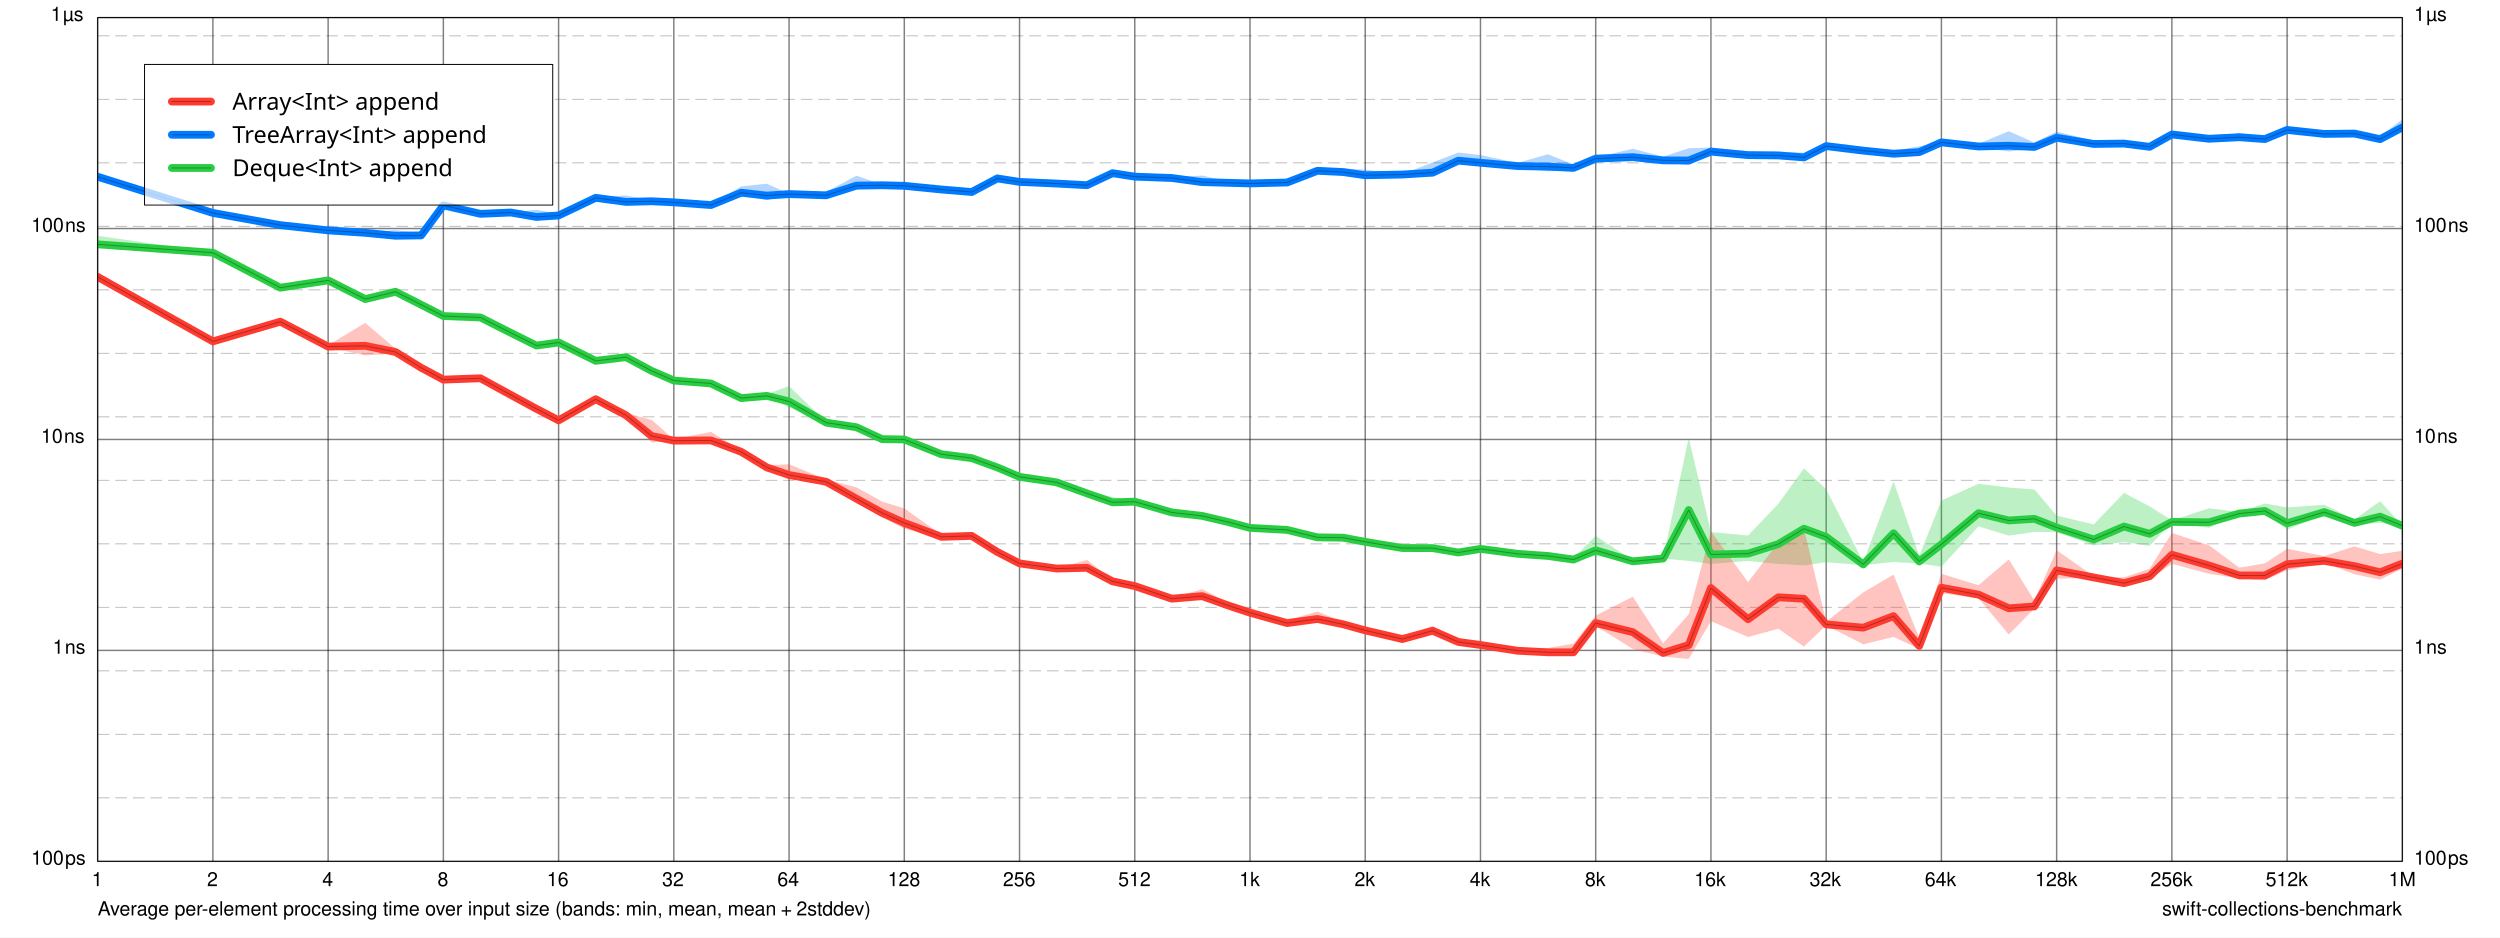
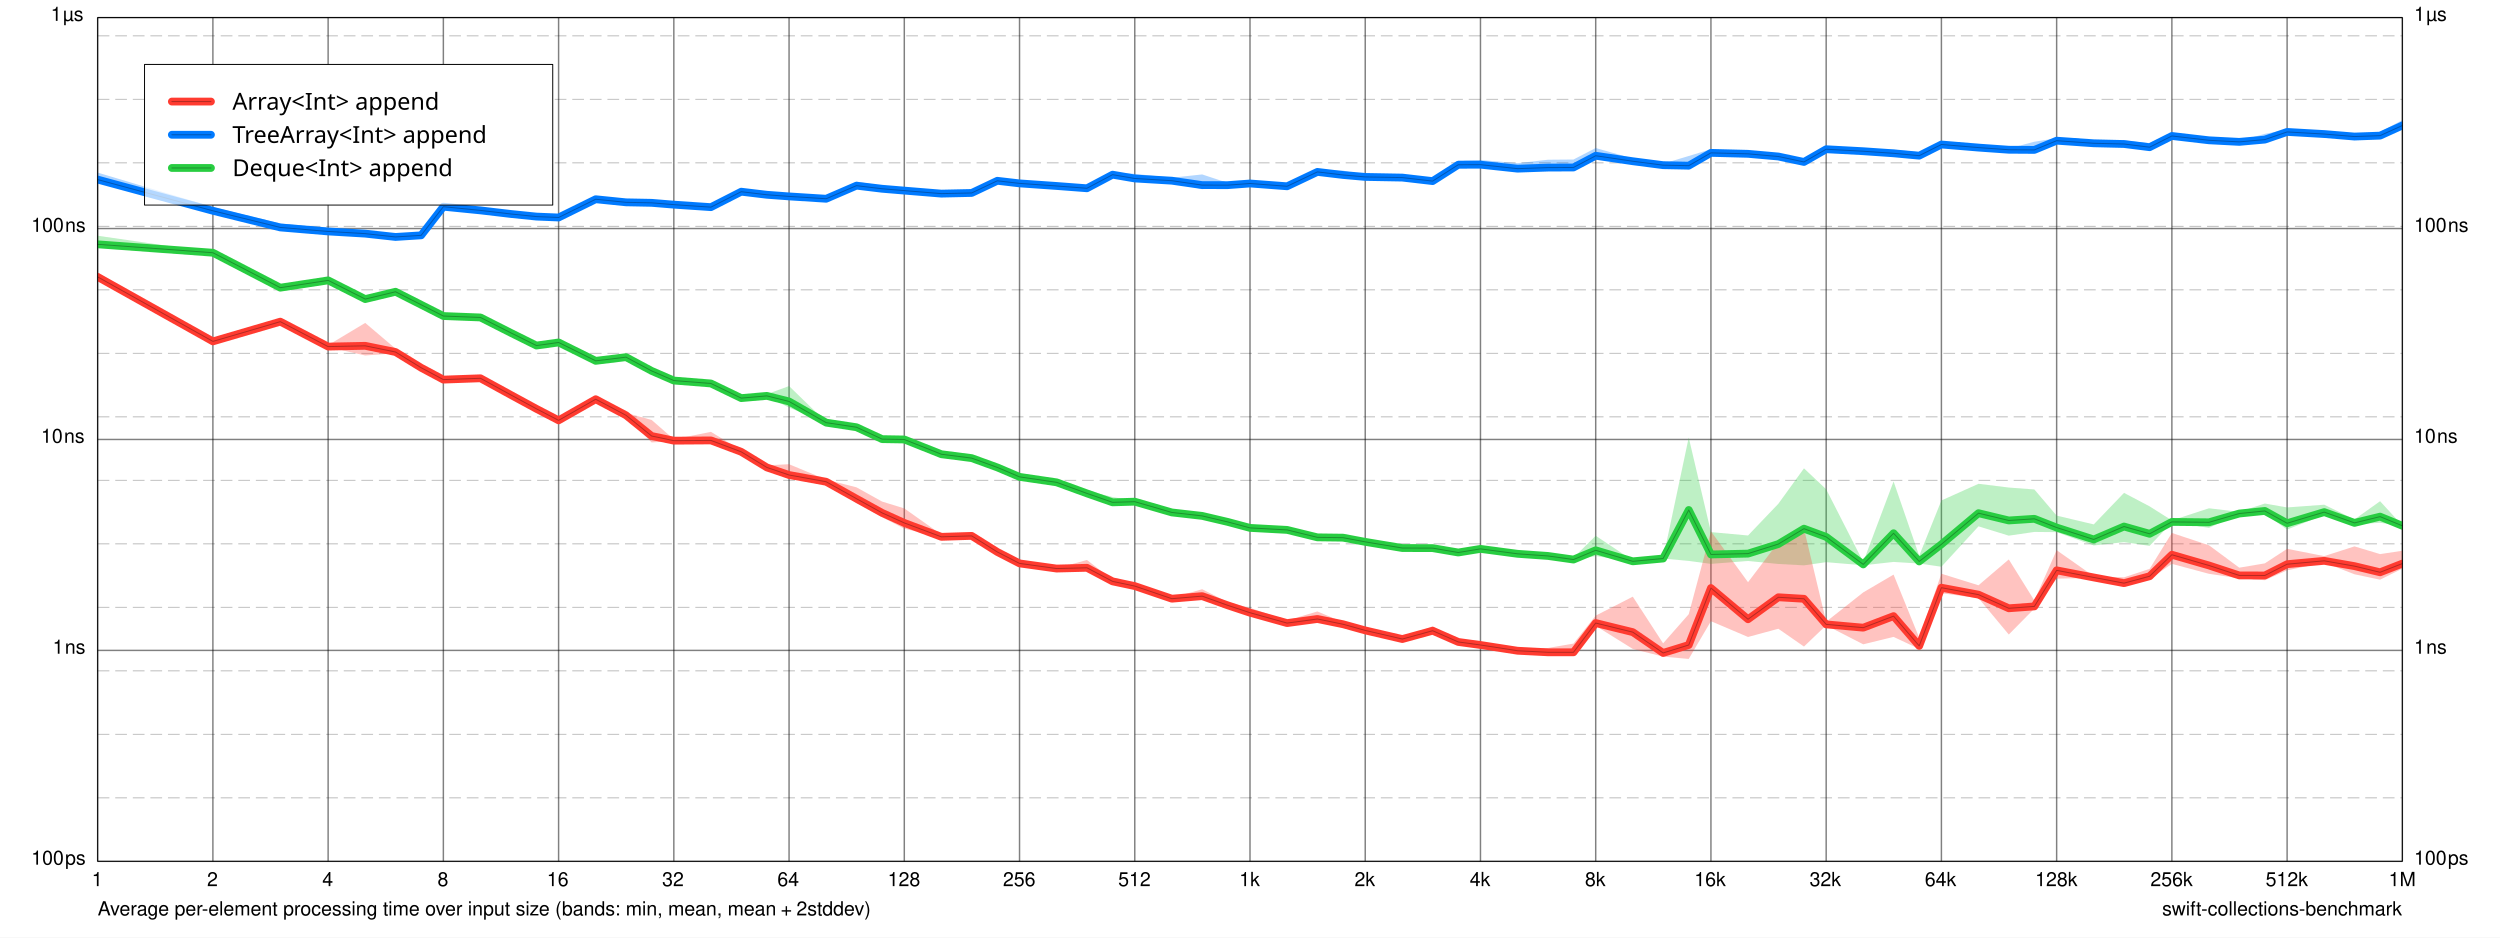
<svg xmlns="http://www.w3.org/2000/svg" xmlns:xlink="http://www.w3.org/1999/xlink" width="1280.0px" height="480.0px" viewBox="0.0 0.0 1280.0 480.0" version="1.1">
  <path d="M 0 0 L 0 480 L 1280 480 L 1280 0 z" fill="#FFFFFF" fill-opacity="1.0" stroke="none" />
  <text x="50" y="468.7" font-family="Helvetica" font-size="10" font-weight="normal" font-style="normal" fill="#000000" fill-opacity="1">Average per-element processing time over input size (bands: min, mean, mean + 2stddev)</text>
  <a xlink:href="https://github.com/apple/swift-collections-benchmark">
    <text x="1107" y="468.7" font-family="Helvetica" font-size="10" font-weight="normal" font-style="normal" fill="#000000" fill-opacity="1">swift-collections-benchmark</text>
  </a>
  <path d="M 50 9 L 50 441" fill="none" stroke-width="0.75" stroke="#000000" stroke-opacity="0.498" stroke-linecap="butt" stroke-linejoin="round" />
  <text x="47" y="453.7" font-family="Helvetica" font-size="10" font-weight="normal" font-style="normal" fill="#000000" fill-opacity="1">1</text>
  <path d="M 109 9 L 109 441" fill="none" stroke-width="0.75" stroke="#000000" stroke-opacity="0.498" stroke-linecap="butt" stroke-linejoin="round" />
  <text x="106" y="453.7" font-family="Helvetica" font-size="10" font-weight="normal" font-style="normal" fill="#000000" fill-opacity="1">2</text>
  <path d="M 168 9 L 168 441" fill="none" stroke-width="0.75" stroke="#000000" stroke-opacity="0.498" stroke-linecap="butt" stroke-linejoin="round" />
  <text x="165" y="453.7" font-family="Helvetica" font-size="10" font-weight="normal" font-style="normal" fill="#000000" fill-opacity="1">4</text>
  <path d="M 227 9 L 227 441" fill="none" stroke-width="0.75" stroke="#000000" stroke-opacity="0.498" stroke-linecap="butt" stroke-linejoin="round" />
  <text x="224" y="453.7" font-family="Helvetica" font-size="10" font-weight="normal" font-style="normal" fill="#000000" fill-opacity="1">8</text>
  <path d="M 286 9 L 286 441" fill="none" stroke-width="0.75" stroke="#000000" stroke-opacity="0.498" stroke-linecap="butt" stroke-linejoin="round" />
  <text x="280" y="453.7" font-family="Helvetica" font-size="10" font-weight="normal" font-style="normal" fill="#000000" fill-opacity="1">16</text>
  <path d="M 345 9 L 345 441" fill="none" stroke-width="0.75" stroke="#000000" stroke-opacity="0.498" stroke-linecap="butt" stroke-linejoin="round" />
  <text x="339" y="453.7" font-family="Helvetica" font-size="10" font-weight="normal" font-style="normal" fill="#000000" fill-opacity="1">32</text>
  <path d="M 404 9 L 404 441" fill="none" stroke-width="0.75" stroke="#000000" stroke-opacity="0.498" stroke-linecap="butt" stroke-linejoin="round" />
  <text x="398" y="453.7" font-family="Helvetica" font-size="10" font-weight="normal" font-style="normal" fill="#000000" fill-opacity="1">64</text>
  <path d="M 463 9 L 463 441" fill="none" stroke-width="0.75" stroke="#000000" stroke-opacity="0.498" stroke-linecap="butt" stroke-linejoin="round" />
  <text x="454.5" y="453.7" font-family="Helvetica" font-size="10" font-weight="normal" font-style="normal" fill="#000000" fill-opacity="1">128</text>
  <path d="M 522 9 L 522 441" fill="none" stroke-width="0.75" stroke="#000000" stroke-opacity="0.498" stroke-linecap="butt" stroke-linejoin="round" />
  <text x="513.5" y="453.7" font-family="Helvetica" font-size="10" font-weight="normal" font-style="normal" fill="#000000" fill-opacity="1">256</text>
  <path d="M 581 9 L 581 441" fill="none" stroke-width="0.75" stroke="#000000" stroke-opacity="0.498" stroke-linecap="butt" stroke-linejoin="round" />
  <text x="572.5" y="453.7" font-family="Helvetica" font-size="10" font-weight="normal" font-style="normal" fill="#000000" fill-opacity="1">512</text>
  <path d="M 640 9 L 640 441" fill="none" stroke-width="0.75" stroke="#000000" stroke-opacity="0.498" stroke-linecap="butt" stroke-linejoin="round" />
  <text x="634.5" y="453.7" font-family="Helvetica" font-size="10" font-weight="normal" font-style="normal" fill="#000000" fill-opacity="1">1k</text>
  <path d="M 699 9 L 699 441" fill="none" stroke-width="0.75" stroke="#000000" stroke-opacity="0.498" stroke-linecap="butt" stroke-linejoin="round" />
  <text x="693.5" y="453.7" font-family="Helvetica" font-size="10" font-weight="normal" font-style="normal" fill="#000000" fill-opacity="1">2k</text>
  <path d="M 758 9 L 758 441" fill="none" stroke-width="0.75" stroke="#000000" stroke-opacity="0.498" stroke-linecap="butt" stroke-linejoin="round" />
  <text x="752.5" y="453.7" font-family="Helvetica" font-size="10" font-weight="normal" font-style="normal" fill="#000000" fill-opacity="1">4k</text>
  <path d="M 817 9 L 817 441" fill="none" stroke-width="0.75" stroke="#000000" stroke-opacity="0.498" stroke-linecap="butt" stroke-linejoin="round" />
  <text x="811.5" y="453.7" font-family="Helvetica" font-size="10" font-weight="normal" font-style="normal" fill="#000000" fill-opacity="1">8k</text>
  <path d="M 876 9 L 876 441" fill="none" stroke-width="0.75" stroke="#000000" stroke-opacity="0.498" stroke-linecap="butt" stroke-linejoin="round" />
  <text x="867.5" y="453.7" font-family="Helvetica" font-size="10" font-weight="normal" font-style="normal" fill="#000000" fill-opacity="1">16k</text>
  <path d="M 935 9 L 935 441" fill="none" stroke-width="0.75" stroke="#000000" stroke-opacity="0.498" stroke-linecap="butt" stroke-linejoin="round" />
  <text x="926.5" y="453.7" font-family="Helvetica" font-size="10" font-weight="normal" font-style="normal" fill="#000000" fill-opacity="1">32k</text>
  <path d="M 994 9 L 994 441" fill="none" stroke-width="0.75" stroke="#000000" stroke-opacity="0.498" stroke-linecap="butt" stroke-linejoin="round" />
  <text x="985.5" y="453.7" font-family="Helvetica" font-size="10" font-weight="normal" font-style="normal" fill="#000000" fill-opacity="1">64k</text>
  <path d="M 1053 9 L 1053 441" fill="none" stroke-width="0.75" stroke="#000000" stroke-opacity="0.498" stroke-linecap="butt" stroke-linejoin="round" />
  <text x="1042" y="453.7" font-family="Helvetica" font-size="10" font-weight="normal" font-style="normal" fill="#000000" fill-opacity="1">128k</text>
  <path d="M 1112 9 L 1112 441" fill="none" stroke-width="0.75" stroke="#000000" stroke-opacity="0.498" stroke-linecap="butt" stroke-linejoin="round" />
  <text x="1101" y="453.7" font-family="Helvetica" font-size="10" font-weight="normal" font-style="normal" fill="#000000" fill-opacity="1">256k</text>
  <path d="M 1171 9 L 1171 441" fill="none" stroke-width="0.75" stroke="#000000" stroke-opacity="0.498" stroke-linecap="butt" stroke-linejoin="round" />
  <text x="1160" y="453.7" font-family="Helvetica" font-size="10" font-weight="normal" font-style="normal" fill="#000000" fill-opacity="1">512k</text>
  <path d="M 1230 9 L 1230 441" fill="none" stroke-width="0.75" stroke="#000000" stroke-opacity="0.498" stroke-linecap="butt" stroke-linejoin="round" />
  <text x="1223" y="453.7" font-family="Helvetica" font-size="10" font-weight="normal" font-style="normal" fill="#000000" fill-opacity="1">1M</text>
  <path d="M 50 441 L 1230 441" fill="none" stroke-width="0.75" stroke="#000000" stroke-opacity="0.498" stroke-linecap="butt" stroke-linejoin="round" />
  <text x="16" y="442.7" font-family="Helvetica" font-size="10" font-weight="normal" font-style="normal" fill="#000000" fill-opacity="1">100 ps</text>
  <text x="1236" y="442.7" font-family="Helvetica" font-size="10" font-weight="normal" font-style="normal" fill="#000000" fill-opacity="1">100 ps</text>
  <path d="M 50 333 L 1230 333" fill="none" stroke-width="0.75" stroke="#000000" stroke-opacity="0.498" stroke-linecap="butt" stroke-linejoin="round" />
  <text x="27" y="334.7" font-family="Helvetica" font-size="10" font-weight="normal" font-style="normal" fill="#000000" fill-opacity="1">1 ns</text>
  <text x="1236" y="334.7" font-family="Helvetica" font-size="10" font-weight="normal" font-style="normal" fill="#000000" fill-opacity="1">1 ns</text>
  <path d="M 50 225 L 1230 225" fill="none" stroke-width="0.75" stroke="#000000" stroke-opacity="0.498" stroke-linecap="butt" stroke-linejoin="round" />
  <text x="21" y="226.7" font-family="Helvetica" font-size="10" font-weight="normal" font-style="normal" fill="#000000" fill-opacity="1">10 ns</text>
  <text x="1236" y="226.7" font-family="Helvetica" font-size="10" font-weight="normal" font-style="normal" fill="#000000" fill-opacity="1">10 ns</text>
  <path d="M 50 117 L 1230 117" fill="none" stroke-width="0.75" stroke="#000000" stroke-opacity="0.498" stroke-linecap="butt" stroke-linejoin="round" />
  <text x="16" y="118.7" font-family="Helvetica" font-size="10" font-weight="normal" font-style="normal" fill="#000000" fill-opacity="1">100 ns</text>
  <text x="1236" y="118.7" font-family="Helvetica" font-size="10" font-weight="normal" font-style="normal" fill="#000000" fill-opacity="1">100 ns</text>
  <path d="M 50 9 L 1230 9" fill="none" stroke-width="0.75" stroke="#000000" stroke-opacity="0.498" stroke-linecap="butt" stroke-linejoin="round" />
  <text x="26" y="10.7" font-family="Helvetica" font-size="10" font-weight="normal" font-style="normal" fill="#000000" fill-opacity="1">1 µs</text>
  <text x="1236" y="10.7" font-family="Helvetica" font-size="10" font-weight="normal" font-style="normal" fill="#000000" fill-opacity="1">1 µs</text>
  <path d="M 50 408.49 L 1230 408.49" fill="none" stroke-width="0.5" stroke="#000000" stroke-opacity="0.259" stroke-linecap="butt" stroke-linejoin="round" stroke-dasharray="6 3" stroke-dashoffset="0" />
  <path d="M 50 375.98 L 1230 375.98" fill="none" stroke-width="0.5" stroke="#000000" stroke-opacity="0.259" stroke-linecap="butt" stroke-linejoin="round" stroke-dasharray="6 3" stroke-dashoffset="0" />
  <path d="M 50 343.47 L 1230 343.47" fill="none" stroke-width="0.5" stroke="#000000" stroke-opacity="0.259" stroke-linecap="butt" stroke-linejoin="round" stroke-dasharray="6 3" stroke-dashoffset="0" />
  <path d="M 50 310.96 L 1230 310.96" fill="none" stroke-width="0.5" stroke="#000000" stroke-opacity="0.259" stroke-linecap="butt" stroke-linejoin="round" stroke-dasharray="6 3" stroke-dashoffset="0" />
  <path d="M 50 278.44 L 1230 278.44" fill="none" stroke-width="0.5" stroke="#000000" stroke-opacity="0.259" stroke-linecap="butt" stroke-linejoin="round" stroke-dasharray="6 3" stroke-dashoffset="0" />
  <path d="M 50 245.93 L 1230 245.93" fill="none" stroke-width="0.5" stroke="#000000" stroke-opacity="0.259" stroke-linecap="butt" stroke-linejoin="round" stroke-dasharray="6 3" stroke-dashoffset="0" />
  <path d="M 50 213.42 L 1230 213.42" fill="none" stroke-width="0.5" stroke="#000000" stroke-opacity="0.259" stroke-linecap="butt" stroke-linejoin="round" stroke-dasharray="6 3" stroke-dashoffset="0" />
  <path d="M 50 180.91 L 1230 180.91" fill="none" stroke-width="0.5" stroke="#000000" stroke-opacity="0.259" stroke-linecap="butt" stroke-linejoin="round" stroke-dasharray="6 3" stroke-dashoffset="0" />
  <path d="M 50 148.4 L 1230 148.4" fill="none" stroke-width="0.5" stroke="#000000" stroke-opacity="0.259" stroke-linecap="butt" stroke-linejoin="round" stroke-dasharray="6 3" stroke-dashoffset="0" />
  <path d="M 50 115.89 L 1230 115.89" fill="none" stroke-width="0.5" stroke="#000000" stroke-opacity="0.259" stroke-linecap="butt" stroke-linejoin="round" stroke-dasharray="6 3" stroke-dashoffset="0" />
  <path d="M 50 83.376 L 1230 83.376" fill="none" stroke-width="0.5" stroke="#000000" stroke-opacity="0.259" stroke-linecap="butt" stroke-linejoin="round" stroke-dasharray="6 3" stroke-dashoffset="0" />
  <path d="M 50 50.865 L 1230 50.865" fill="none" stroke-width="0.5" stroke="#000000" stroke-opacity="0.259" stroke-linecap="butt" stroke-linejoin="round" stroke-dasharray="6 3" stroke-dashoffset="0" />
  <path d="M 50 18.354 L 1230 18.354" fill="none" stroke-width="0.5" stroke="#000000" stroke-opacity="0.259" stroke-linecap="butt" stroke-linejoin="round" stroke-dasharray="6 3" stroke-dashoffset="0" />
  <path d="M 74 33 L 74 105 L 283 105 L 283 33 z" fill="#FFFFFF" fill-opacity="1.0" stroke="none" />
  <clipPath id="clip-0">
    <path d="M 50 9 L 50 441 L 1230 441 L 1230 9 z" />
  </clipPath>
  <g clip-path="url(#clip-0)">
    <path d="M 50 120.7L 109 129.22L 143.51 147.11L 168 143.55L 186.99 153.01L 202.51 149.2L 215.63 156.03L 227 161.72L 245.99 162.54L 261.51 170.18L 274.63 176.57L 286 175.1L 304.99 184.31L 320.51 182.81L 333.63 188.18L 345 194.75L 363.99 196.16L 379.51 202.39L 392.63 201.81L 404 197.66L 422.99 216.09L 438.51 218.42L 451.63 224.71L 463 223.61L 481.99 231.28L 497.51 233.97L 510.63 239.3L 522 244.09L 540.99 246.71L 556.51 251.14L 569.63 254.51L 581 256.3L 599.99 261.56L 615.51 264.08L 628.63 266.67L 640 269.8L 658.99 270.38L 674.51 274.95L 687.63 275.06L 699 277.2L 717.99 279.91L 733.51 279.58L 746.63 282.13L 758 280.95L 776.99 282.3L 792.51 283.23L 805.63 285.57L 817 274.3L 835.99 286.96L 851.51 285.91L 864.63 224.01L 876 272.44L 894.99 274.17L 910.51 257.93L 923.63 239.79L 935 250.5L 953.99 287.73L 969.51 246.5L 982.63 284.56L 994 256.24L 1013 247.7L 1028.5 249.62L 1041.6 250.61L 1053 263.99L 1072 268.49L 1087.5 252.35L 1100.6 259.25L 1112 266.45L 1131 260.24L 1146.5 262.07L 1159.6 257.8L 1171 259.81L 1190 258.4L 1205.5 265.96L 1218.6 256.62L 1230 269.04L 1230 269.26L 1218.6 267.67L 1205.5 268.37L 1190 263.62L 1171 271.13L 1159.6 263.02L 1146.5 263.24L 1131 270.25L 1112 267.5L 1100.6 279.48L 1087.5 277.58L 1072 279.27L 1053 272.47L 1041.6 272.35L 1028.5 274.26L 1013 269.48L 994 290.17L 982.63 288.53L 969.51 287.71L 953.99 289.43L 935 287.83L 923.63 289.46L 910.51 288.75L 894.99 287.22L 876 288.71L 864.63 287.19L 851.51 285.98L 835.99 287.55L 817 284.69L 805.63 286.81L 792.51 285.15L 776.99 284.01L 758 281.06L 746.63 283.15L 733.51 281.02L 717.99 280.83L 699 277.52L 687.63 275.37L 674.51 275.18L 658.99 271.64L 640 270.46L 628.63 267.43L 615.51 264.17L 599.99 262.66L 581 257.06L 569.63 258.19L 556.51 253.16L 540.99 247.04L 522 244.18L 510.63 239.33L 497.51 234.78L 481.99 233.03L 463 225.52L 451.63 224.88L 438.51 218.86L 422.99 216.5L 404 208.68L 392.63 203.01L 379.51 204.35L 363.99 196.41L 345 194.87L 333.63 190.52L 320.51 182.88L 304.99 184.9L 286 175.43L 274.63 177.05L 261.51 170.47L 245.99 162.54L 227 161.85L 215.63 156.03L 202.51 149.45L 186.99 153.17L 168 143.56L 143.51 147.35L 109 129.46L 50 126.74" fill="#28CD41" fill-opacity="0.302" stroke="none" />
-     <path d="M 50 90.316L 109 107.42L 143.51 115.1L 168 117.89L 186.99 119.2L 202.51 117.79L 215.63 119.3L 227 104.17L 245.99 108.72L 261.51 108.79L 274.63 107.37L 286 109.48L 304.99 100.72L 320.51 100.09L 333.63 102.56L 345 103.35L 363.99 104.69L 379.51 95.425L 392.63 94.053L 404 99.266L 422.99 98.226L 438.51 89.953L 451.63 94.489L 463 94.082L 481.99 96.794L 497.51 97.657L 510.63 89.312L 522 93.121L 540.99 93.045L 556.51 94.778L 569.63 87.206L 581 88.597L 599.99 90.662L 615.51 89.9L 628.63 92.727L 640 92.391L 658.99 91.585L 674.51 85.754L 687.63 86.307L 699 86.842L 717.99 89.241L 733.51 83.161L 746.63 78.114L 758 79.381L 776.99 83.409L 792.51 78.978L 805.63 84.202L 817 80.594L 835.99 76.161L 851.51 80.191L 864.63 75.916L 876 75.508L 894.99 77.43L 910.51 77.616L 923.63 78.176L 935 73.056L 953.99 76.153L 969.51 77.14L 982.63 74.94L 994 72.311L 1013 73.601L 1028.5 67.179L 1041.6 72.96L 1053 67.382L 1072 71.999L 1087.5 72.069L 1100.6 74.567L 1112 66.912L 1131 70.958L 1146.5 68.126L 1159.6 70.006L 1171 65.766L 1190 67.067L 1205.5 67.619L 1218.6 69.812L 1230 61.019L 1230 66.795L 1218.6 71.772L 1205.5 68.658L 1190 69.116L 1171 66.794L 1159.6 71.643L 1146.5 71.038L 1131 71.072L 1112 69.542L 1100.6 75.384L 1087.5 74.034L 1072 74.32L 1053 71.674L 1041.6 76.07L 1028.5 77.561L 1013 75.51L 994 73.093L 982.63 78.989L 969.51 79.267L 953.99 77.474L 935 75.433L 923.63 81.471L 910.51 80.294L 894.99 80.157L 876 78.395L 864.63 84.616L 851.51 82.807L 835.99 82.089L 817 81.448L 805.63 86.61L 792.51 87.774L 776.99 85.605L 758 84.816L 746.63 83.828L 733.51 90.395L 717.99 89.405L 699 90.796L 687.63 88.724L 674.51 88.069L 658.99 94.115L 640 94.462L 628.63 93.912L 615.51 94.482L 599.99 91.313L 581 91.111L 569.63 89.194L 556.51 94.838L 540.99 94.307L 522 93.135L 510.63 92.107L 497.51 98.541L 481.99 97.093L 463 95.521L 451.63 94.974L 438.51 96.986L 422.99 100.64L 404 99.41L 392.63 102.52L 379.51 99.863L 363.99 105.1L 345 103.68L 333.63 103.22L 320.51 104.62L 304.99 101.48L 286 110.62L 274.63 112.47L 261.51 108.82L 245.99 109.76L 227 105.51L 215.63 120.96L 202.51 121.77L 186.99 119.2L 168 117.99L 143.51 115.34L 109 109.6L 50 90.53" fill="#007AFF" fill-opacity="0.302" stroke="none" />
+     <path d="M 50 88.357L 109 106.02L 143.51 114.4L 168 116.78L 186.99 119.37L 202.51 119.85L 215.63 120.45L 227 104.3L 245.99 107.54L 261.51 109.47L 274.63 109.97L 286 109.97L 304.99 102L 320.51 102.42L 333.63 103.82L 345 104.11L 363.99 105.36L 379.51 97.621L 392.63 99.501L 404 100.52L 422.99 101.34L 438.51 92.986L 451.63 95.105L 463 96.268L 481.99 97.97L 497.51 98.468L 510.63 92.031L 522 93.108L 540.99 95.116L 556.51 95.335L 569.63 88.229L 581 89.011L 599.99 90.994L 615.51 89.303L 628.63 93.636L 640 92.332L 658.99 94.24L 674.51 87.384L 687.63 87.295L 699 90.178L 717.99 89.686L 733.51 91.626L 746.63 82.158L 758 81.925L 776.99 83.55L 792.51 81.788L 805.63 81.666L 817 75.792L 835.99 81.14L 851.51 83.814L 864.63 79.87L 876 76.397L 894.99 77.955L 910.51 79.261L 923.63 81.498L 935 75.868L 953.99 76.558L 969.51 76.613L 982.63 77.915L 994 73.39L 1013 73.66L 1028.5 76.058L 1041.6 72.562L 1053 70.761L 1072 72.79L 1087.5 71.867L 1100.6 73.272L 1112 67.814L 1131 70.771L 1146.5 72.166L 1159.6 68.539L 1171 66.376L 1190 67.285L 1205.5 69.6L 1218.6 67.493L 1230 61.511L 1230 65.273L 1218.6 70.156L 1205.5 70.029L 1190 69.117L 1171 67.969L 1159.6 72.548L 1146.5 72.807L 1131 72.215L 1112 70.277L 1100.6 76.131L 1087.5 74.407L 1072 73.56L 1053 72.488L 1041.6 78.325L 1028.5 76.881L 1013 76.263L 994 74.201L 982.63 80.353L 969.51 79.171L 953.99 77.739L 935 76.598L 923.63 83.43L 910.51 80.444L 894.99 79.046L 876 78.948L 864.63 86.717L 851.51 84.833L 835.99 83.062L 817 81.225L 805.63 87.274L 792.51 87.314L 776.99 87.384L 758 85.183L 746.63 85.162L 733.51 93.117L 717.99 91.376L 699 90.728L 687.63 90.422L 674.51 88.241L 658.99 95.785L 640 94.53L 628.63 95.21L 615.51 96.872L 599.99 93.065L 581 92.245L 569.63 89.872L 556.51 96.774L 540.99 95.258L 522 94.173L 510.63 92.757L 497.51 98.9L 481.99 99.556L 463 98.063L 451.63 97.199L 438.51 95.809L 422.99 101.92L 404 100.58L 392.63 99.797L 379.51 98.341L 363.99 106.31L 345 105.01L 333.63 103.86L 320.51 104.01L 304.99 102.01L 286 111.86L 274.63 111.22L 261.51 109.57L 245.99 107.79L 227 106.38L 215.63 120.51L 202.51 121.86L 186.99 119.7L 168 119.13L 143.51 117.2L 109 108.61L 50 93.276" fill="#007AFF" fill-opacity="0.302" stroke="none" />
    <path d="M 50 139.49L 109 174.79L 143.51 164.43L 168 176.71L 186.99 165.33L 202.51 178.5L 215.63 187.75L 227 193.29L 245.99 193.11L 261.51 201.76L 274.63 208.61L 286 214.94L 304.99 202.75L 320.51 211.4L 333.63 215.01L 345 224.92L 363.99 221.1L 379.51 230.6L 392.63 238.24L 404 237.68L 422.99 245.57L 438.51 249.51L 451.63 256.8L 463 260.31L 481.99 273.72L 497.51 273.43L 510.63 281.04L 522 286.9L 540.99 290.99L 556.51 286.71L 569.63 296.86L 581 298.62L 599.99 306.09L 615.51 301.68L 628.63 308.34L 640 311.22L 658.99 317.68L 674.51 313.06L 687.63 318.58L 699 322.45L 717.99 326.84L 733.51 320.63L 746.63 327.95L 758 329.85L 776.99 332.75L 792.51 331.76L 805.63 329.52L 817 315.2L 835.99 305.49L 851.51 329.39L 864.63 314.48L 876 272.03L 894.99 298.09L 910.51 277.65L 923.63 270.7L 935 318.33L 953.99 303.3L 969.51 294.2L 982.63 326.54L 994 293.74L 1013 299.66L 1028.5 286.43L 1041.6 307.48L 1053 281.7L 1072 295.05L 1087.5 295.6L 1100.6 291.26L 1112 272.87L 1131 279.18L 1146.5 290.65L 1159.6 288.44L 1171 280.99L 1190 284.73L 1205.5 279.75L 1218.6 283.7L 1230 281.98L 1230 291.13L 1218.6 296.8L 1205.5 294.03L 1190 288.02L 1171 292L 1159.6 297.06L 1146.5 296.11L 1131 293.79L 1112 288.7L 1100.6 296.45L 1087.5 299.66L 1072 295.88L 1053 296.27L 1041.6 311.59L 1028.5 324.88L 1013 306.28L 994 303.72L 982.63 332.25L 969.51 326.09L 953.99 329.89L 935 320.16L 923.63 331.04L 910.51 321.92L 894.99 326.13L 876 318.05L 864.63 337.38L 851.51 336.19L 835.99 332.26L 817 320.42L 805.63 335.65L 792.51 334.78L 776.99 333.33L 758 330.36L 746.63 328.94L 733.51 323.77L 717.99 327.31L 699 322.89L 687.63 319.98L 674.51 318.37L 658.99 319.51L 640 314.63L 628.63 310.52L 615.51 306.54L 599.99 306.68L 581 300.6L 569.63 297.95L 556.51 292.21L 540.99 291.13L 522 289.03L 510.63 283.18L 497.51 274.7L 481.99 275.26L 463 270.68L 451.63 264.82L 438.51 257.59L 422.99 247.04L 404 245.32L 392.63 239.72L 379.51 231.6L 363.99 227.15L 345 225.86L 333.63 226.53L 320.51 213.06L 304.99 205.02L 286 215.32L 274.63 209.56L 261.51 202.33L 245.99 193.88L 227 194.74L 215.63 188.48L 202.51 180.86L 186.99 182.02L 168 177.73L 143.51 164.78L 109 174.79L 50 142.62" fill="#FF3B30" fill-opacity="0.302" stroke="none" />
    <path d="M 50 125.09L 109 129.4L 143.51 147.29L 168 143.55L 186.99 153.13L 202.51 149.38L 215.63 156.03L 227 161.81L 245.99 162.54L 261.51 170.4L 274.63 176.92L 286 175.34L 304.99 184.75L 320.51 182.86L 333.63 189.9L 345 194.84L 363.99 196.34L 379.51 203.83L 392.63 202.69L 404 205.55L 422.99 216.39L 438.51 218.75L 451.63 224.83L 463 225.02L 481.99 232.57L 497.51 234.56L 510.63 239.32L 522 244.16L 540.99 246.96L 556.51 252.62L 569.63 257.2L 581 256.86L 599.99 262.37L 615.51 264.14L 628.63 267.23L 640 270.28L 658.99 271.31L 674.51 275.12L 687.63 275.29L 699 277.43L 717.99 280.59L 733.51 280.64L 746.63 282.88L 758 281.03L 776.99 283.55L 792.51 284.64L 805.63 286.49L 817 281.75L 835.99 287.4L 851.51 285.96L 864.63 261.12L 876 283.88L 894.99 283.45L 910.51 278.56L 923.63 270.69L 935 274.89L 953.99 288.98L 969.51 273.03L 982.63 287.46L 994 278.69L 1013 262.75L 1028.5 266.48L 1041.6 265.63L 1053 270.1L 1072 276.21L 1087.5 269.58L 1100.6 273.3L 1112 267.22L 1131 267.42L 1146.5 262.93L 1159.6 261.6L 1171 267.9L 1190 262.2L 1205.5 267.72L 1218.6 264.52L 1230 269.2" fill="none" stroke-width="4" stroke="#28CD41" stroke-opacity="1" stroke-linecap="round" stroke-linejoin="round" />
-     <path d="M 50 90.474L 109 109.02L 143.51 115.27L 168 117.96L 186.99 119.2L 202.51 120.7L 215.63 120.52L 227 105.16L 245.99 109.48L 261.51 108.81L 274.63 111.08L 286 110.32L 304.99 101.28L 320.51 103.39L 333.63 103.05L 345 103.59L 363.99 104.99L 379.51 98.663L 392.63 100.16L 404 99.373L 422.99 100L 438.51 95.045L 451.63 94.847L 463 95.141L 481.99 97.015L 497.51 98.308L 510.63 91.36L 522 93.131L 540.99 93.974L 556.51 94.822L 569.63 88.667L 581 90.441L 599.99 91.142L 615.51 93.241L 628.63 93.6L 640 93.912L 658.99 93.441L 674.51 87.453L 687.63 88.08L 699 89.731L 717.99 89.362L 733.51 88.395L 746.63 82.267L 758 83.335L 776.99 85.021L 792.51 85.313L 805.63 85.969L 817 81.224L 835.99 80.467L 851.51 82.11L 864.63 82.183L 876 77.624L 894.99 79.429L 910.51 79.579L 923.63 80.588L 935 74.8L 953.99 77.125L 969.51 78.702L 982.63 77.897L 994 72.887L 1013 75.004L 1028.5 74.619L 1041.6 75.238L 1053 70.514L 1072 73.703L 1087.5 73.513L 1100.6 75.17L 1112 68.841L 1131 71.042L 1146.5 70.259L 1159.6 71.21L 1171 66.523L 1190 68.572L 1205.5 68.384L 1218.6 71.252L 1230 65.216" fill="none" stroke-width="4" stroke="#007AFF" stroke-opacity="1" stroke-linecap="round" stroke-linejoin="round" />
+     <path d="M 50 91.941L 109 107.92L 143.51 116.45L 168 118.5L 186.99 119.62L 202.51 121.32L 215.63 120.49L 227 105.83L 245.99 107.72L 261.51 109.55L 274.63 110.89L 286 111.36L 304.99 102.01L 320.51 103.59L 333.63 103.85L 345 104.78L 363.99 106.06L 379.51 98.151L 392.63 99.719L 404 100.56L 422.99 101.76L 438.51 95.055L 451.63 96.643L 463 97.587L 481.99 99.137L 497.51 98.787L 510.63 92.566L 522 93.893L 540.99 95.221L 556.51 96.394L 569.63 89.437L 581 91.379L 599.99 92.515L 615.51 94.774L 628.63 94.794L 640 93.945L 658.99 95.376L 674.51 88.016L 687.63 89.585L 699 90.584L 717.99 90.928L 733.51 92.723L 746.63 84.359L 758 84.31L 776.99 86.352L 792.51 85.807L 805.63 85.743L 817 79.744L 835.99 82.553L 851.51 84.565L 864.63 84.83L 876 78.268L 894.99 78.758L 910.51 80.132L 923.63 82.918L 935 76.406L 953.99 77.428L 969.51 78.489L 982.63 79.704L 994 73.988L 1013 75.569L 1028.5 76.665L 1041.6 76.75L 1053 72.031L 1072 73.358L 1087.5 73.73L 1100.6 75.367L 1112 69.621L 1131 71.833L 1146.5 72.639L 1159.6 71.467L 1171 67.548L 1190 68.631L 1205.5 69.916L 1218.6 69.446L 1230 64.261" fill="none" stroke-width="4" stroke="#007AFF" stroke-opacity="1" stroke-linecap="round" stroke-linejoin="round" />
    <path d="M 50 141.78L 109 174.79L 143.51 164.69L 168 177.46L 186.99 177.06L 202.51 180.23L 215.63 188.29L 227 194.36L 245.99 193.68L 261.51 202.18L 274.63 209.31L 286 215.22L 304.99 204.41L 320.51 212.62L 333.63 223.24L 345 225.62L 363.99 225.49L 379.51 231.34L 392.63 239.33L 404 243.2L 422.99 246.66L 438.51 255.34L 451.63 262.59L 463 267.74L 481.99 274.86L 497.51 274.37L 510.63 282.61L 522 288.46L 540.99 291.1L 556.51 290.71L 569.63 297.66L 581 300.07L 599.99 306.53L 615.51 305.22L 628.63 309.94L 640 313.71L 658.99 319.02L 674.51 316.92L 687.63 319.61L 699 322.77L 717.99 327.19L 733.51 322.93L 746.63 328.68L 758 330.23L 776.99 333.18L 792.51 333.97L 805.63 333.97L 817 319L 835.99 323.66L 851.51 334.31L 864.63 330.24L 876 301.09L 894.99 317.05L 910.51 305.8L 923.63 306.58L 935 319.68L 953.99 321.37L 969.51 315.46L 982.63 330.69L 994 300.9L 1013 304.46L 1028.5 311.44L 1041.6 310.48L 1053 292.01L 1072 295.66L 1087.5 298.57L 1100.6 295.04L 1112 284.03L 1131 289.52L 1146.5 294.62L 1159.6 294.65L 1171 288.87L 1190 287.14L 1205.5 289.86L 1218.6 293.01L 1230 288.56" fill="none" stroke-width="4" stroke="#FF3B30" stroke-opacity="1" stroke-linecap="round" stroke-linejoin="round" />
    <path d="M 50 125.09L 109 129.4L 143.51 147.29L 168 143.55L 186.99 153.13L 202.51 149.38L 215.63 156.03L 227 161.81L 245.99 162.54L 261.51 170.4L 274.63 176.92L 286 175.34L 304.99 184.75L 320.51 182.86L 333.63 189.9L 345 194.84L 363.99 196.34L 379.51 203.83L 392.63 202.69L 404 205.55L 422.99 216.39L 438.51 218.75L 451.63 224.83L 463 225.02L 481.99 232.57L 497.51 234.56L 510.63 239.32L 522 244.16L 540.99 246.96L 556.51 252.62L 569.63 257.2L 581 256.86L 599.99 262.37L 615.51 264.14L 628.63 267.23L 640 270.28L 658.99 271.31L 674.51 275.12L 687.63 275.29L 699 277.43L 717.99 280.59L 733.51 280.64L 746.63 282.88L 758 281.03L 776.99 283.55L 792.51 284.64L 805.63 286.49L 817 281.75L 835.99 287.4L 851.51 285.96L 864.63 261.12L 876 283.88L 894.99 283.45L 910.51 278.56L 923.63 270.69L 935 274.89L 953.99 288.98L 969.51 273.03L 982.63 287.46L 994 278.69L 1013 262.75L 1028.5 266.48L 1041.6 265.63L 1053 270.1L 1072 276.21L 1087.5 269.58L 1100.6 273.3L 1112 267.22L 1131 267.42L 1146.5 262.93L 1159.6 261.6L 1171 267.9L 1190 262.2L 1205.5 267.72L 1218.6 264.52L 1230 269.2" fill="none" stroke-width="0.5" stroke="#000000" stroke-opacity="0.302" stroke-linecap="round" stroke-linejoin="round" />
-     <path d="M 50 90.474L 109 109.02L 143.51 115.27L 168 117.96L 186.99 119.2L 202.51 120.7L 215.63 120.52L 227 105.16L 245.99 109.48L 261.51 108.81L 274.63 111.08L 286 110.32L 304.99 101.28L 320.51 103.39L 333.63 103.05L 345 103.59L 363.99 104.99L 379.51 98.663L 392.63 100.16L 404 99.373L 422.99 100L 438.51 95.045L 451.63 94.847L 463 95.141L 481.99 97.015L 497.51 98.308L 510.63 91.36L 522 93.131L 540.99 93.974L 556.51 94.822L 569.63 88.667L 581 90.441L 599.99 91.142L 615.51 93.241L 628.63 93.6L 640 93.912L 658.99 93.441L 674.51 87.453L 687.63 88.08L 699 89.731L 717.99 89.362L 733.51 88.395L 746.63 82.267L 758 83.335L 776.99 85.021L 792.51 85.313L 805.63 85.969L 817 81.224L 835.99 80.467L 851.51 82.11L 864.63 82.183L 876 77.624L 894.99 79.429L 910.51 79.579L 923.63 80.588L 935 74.8L 953.99 77.125L 969.51 78.702L 982.63 77.897L 994 72.887L 1013 75.004L 1028.5 74.619L 1041.6 75.238L 1053 70.514L 1072 73.703L 1087.5 73.513L 1100.6 75.17L 1112 68.841L 1131 71.042L 1146.5 70.259L 1159.6 71.21L 1171 66.523L 1190 68.572L 1205.5 68.384L 1218.6 71.252L 1230 65.216" fill="none" stroke-width="0.5" stroke="#000000" stroke-opacity="0.302" stroke-linecap="round" stroke-linejoin="round" />
+     <path d="M 50 91.941L 109 107.92L 143.51 116.45L 168 118.5L 186.99 119.62L 202.51 121.32L 215.63 120.49L 227 105.83L 245.99 107.72L 261.51 109.55L 274.63 110.89L 286 111.36L 304.99 102.01L 320.51 103.59L 333.63 103.85L 345 104.78L 363.99 106.06L 379.51 98.151L 392.63 99.719L 404 100.56L 422.99 101.76L 438.51 95.055L 451.63 96.643L 463 97.587L 481.99 99.137L 497.51 98.787L 510.63 92.566L 522 93.893L 540.99 95.221L 556.51 96.394L 569.63 89.437L 581 91.379L 599.99 92.515L 615.51 94.774L 628.63 94.794L 640 93.945L 658.99 95.376L 674.51 88.016L 687.63 89.585L 699 90.584L 717.99 90.928L 733.51 92.723L 746.63 84.359L 758 84.31L 776.99 86.352L 792.51 85.807L 805.63 85.743L 817 79.744L 835.99 82.553L 851.51 84.565L 864.63 84.83L 876 78.268L 894.99 78.758L 910.51 80.132L 923.63 82.918L 935 76.406L 953.99 77.428L 969.51 78.489L 982.63 79.704L 994 73.988L 1013 75.569L 1028.5 76.665L 1041.6 76.75L 1053 72.031L 1072 73.358L 1087.5 73.73L 1100.6 75.367L 1112 69.621L 1131 71.833L 1146.5 72.639L 1159.6 71.467L 1171 67.548L 1190 68.631L 1205.5 69.916L 1218.6 69.446L 1230 64.261" fill="none" stroke-width="0.5" stroke="#000000" stroke-opacity="0.302" stroke-linecap="round" stroke-linejoin="round" />
    <path d="M 50 141.78L 109 174.79L 143.51 164.69L 168 177.46L 186.99 177.06L 202.51 180.23L 215.63 188.29L 227 194.36L 245.99 193.68L 261.51 202.18L 274.63 209.31L 286 215.22L 304.99 204.41L 320.51 212.62L 333.63 223.24L 345 225.62L 363.99 225.49L 379.51 231.34L 392.63 239.33L 404 243.2L 422.99 246.66L 438.51 255.34L 451.63 262.59L 463 267.74L 481.99 274.86L 497.51 274.37L 510.63 282.61L 522 288.46L 540.99 291.1L 556.51 290.71L 569.63 297.66L 581 300.07L 599.99 306.53L 615.51 305.22L 628.63 309.94L 640 313.71L 658.99 319.02L 674.51 316.92L 687.63 319.61L 699 322.77L 717.99 327.19L 733.51 322.93L 746.63 328.68L 758 330.23L 776.99 333.18L 792.51 333.97L 805.63 333.97L 817 319L 835.99 323.66L 851.51 334.31L 864.63 330.24L 876 301.09L 894.99 317.05L 910.51 305.8L 923.63 306.58L 935 319.68L 953.99 321.37L 969.51 315.46L 982.63 330.69L 994 300.9L 1013 304.46L 1028.5 311.44L 1041.6 310.48L 1053 292.01L 1072 295.66L 1087.5 298.57L 1100.6 295.04L 1112 284.03L 1131 289.52L 1146.5 294.62L 1159.6 294.65L 1171 288.87L 1190 287.14L 1205.5 289.86L 1218.6 293.01L 1230 288.56" fill="none" stroke-width="0.5" stroke="#000000" stroke-opacity="0.302" stroke-linecap="round" stroke-linejoin="round" />
  </g>
  <path d="M 74 33 L 74 105 L 283 105 L 283 33 z" fill="#FFFFFF" fill-opacity="0.702" stroke-width="0.5" stroke="#000000" stroke-opacity="1" stroke-linecap="round" stroke-linejoin="round" />
  <path d="M 88 52 L 108 52" fill="none" stroke-width="4" stroke="#FF3B30" stroke-opacity="1" stroke-linecap="round" stroke-linejoin="round" />
  <path d="M 88 52 L 108 52" fill="none" stroke-width="0.5" stroke="#000000" stroke-opacity="0.302" stroke-linecap="round" stroke-linejoin="round" />
  <text x="119" y="56.17" font-family="Menlo" font-size="12" font-weight="normal" font-style="normal" fill="#000000" fill-opacity="1">Array&lt;Int&gt; append</text>
  <path d="M 88 69 L 108 69" fill="none" stroke-width="4" stroke="#007AFF" stroke-opacity="1" stroke-linecap="round" stroke-linejoin="round" />
  <path d="M 88 69 L 108 69" fill="none" stroke-width="0.5" stroke="#000000" stroke-opacity="0.302" stroke-linecap="round" stroke-linejoin="round" />
  <text x="119" y="73.17" font-family="Menlo" font-size="12" font-weight="normal" font-style="normal" fill="#000000" fill-opacity="1">TreeArray&lt;Int&gt; append</text>
  <path d="M 88 86 L 108 86" fill="none" stroke-width="4" stroke="#28CD41" stroke-opacity="1" stroke-linecap="round" stroke-linejoin="round" />
  <path d="M 88 86 L 108 86" fill="none" stroke-width="0.5" stroke="#000000" stroke-opacity="0.302" stroke-linecap="round" stroke-linejoin="round" />
  <text x="119" y="90.17" font-family="Menlo" font-size="12" font-weight="normal" font-style="normal" fill="#000000" fill-opacity="1">Deque&lt;Int&gt; append</text>
  <path d="M 50 9 L 50 441 L 1230 441 L 1230 9 z" fill="none" stroke-width="0.5" stroke="#000000" stroke-opacity="1" stroke-linecap="round" stroke-linejoin="round" />
</svg>
